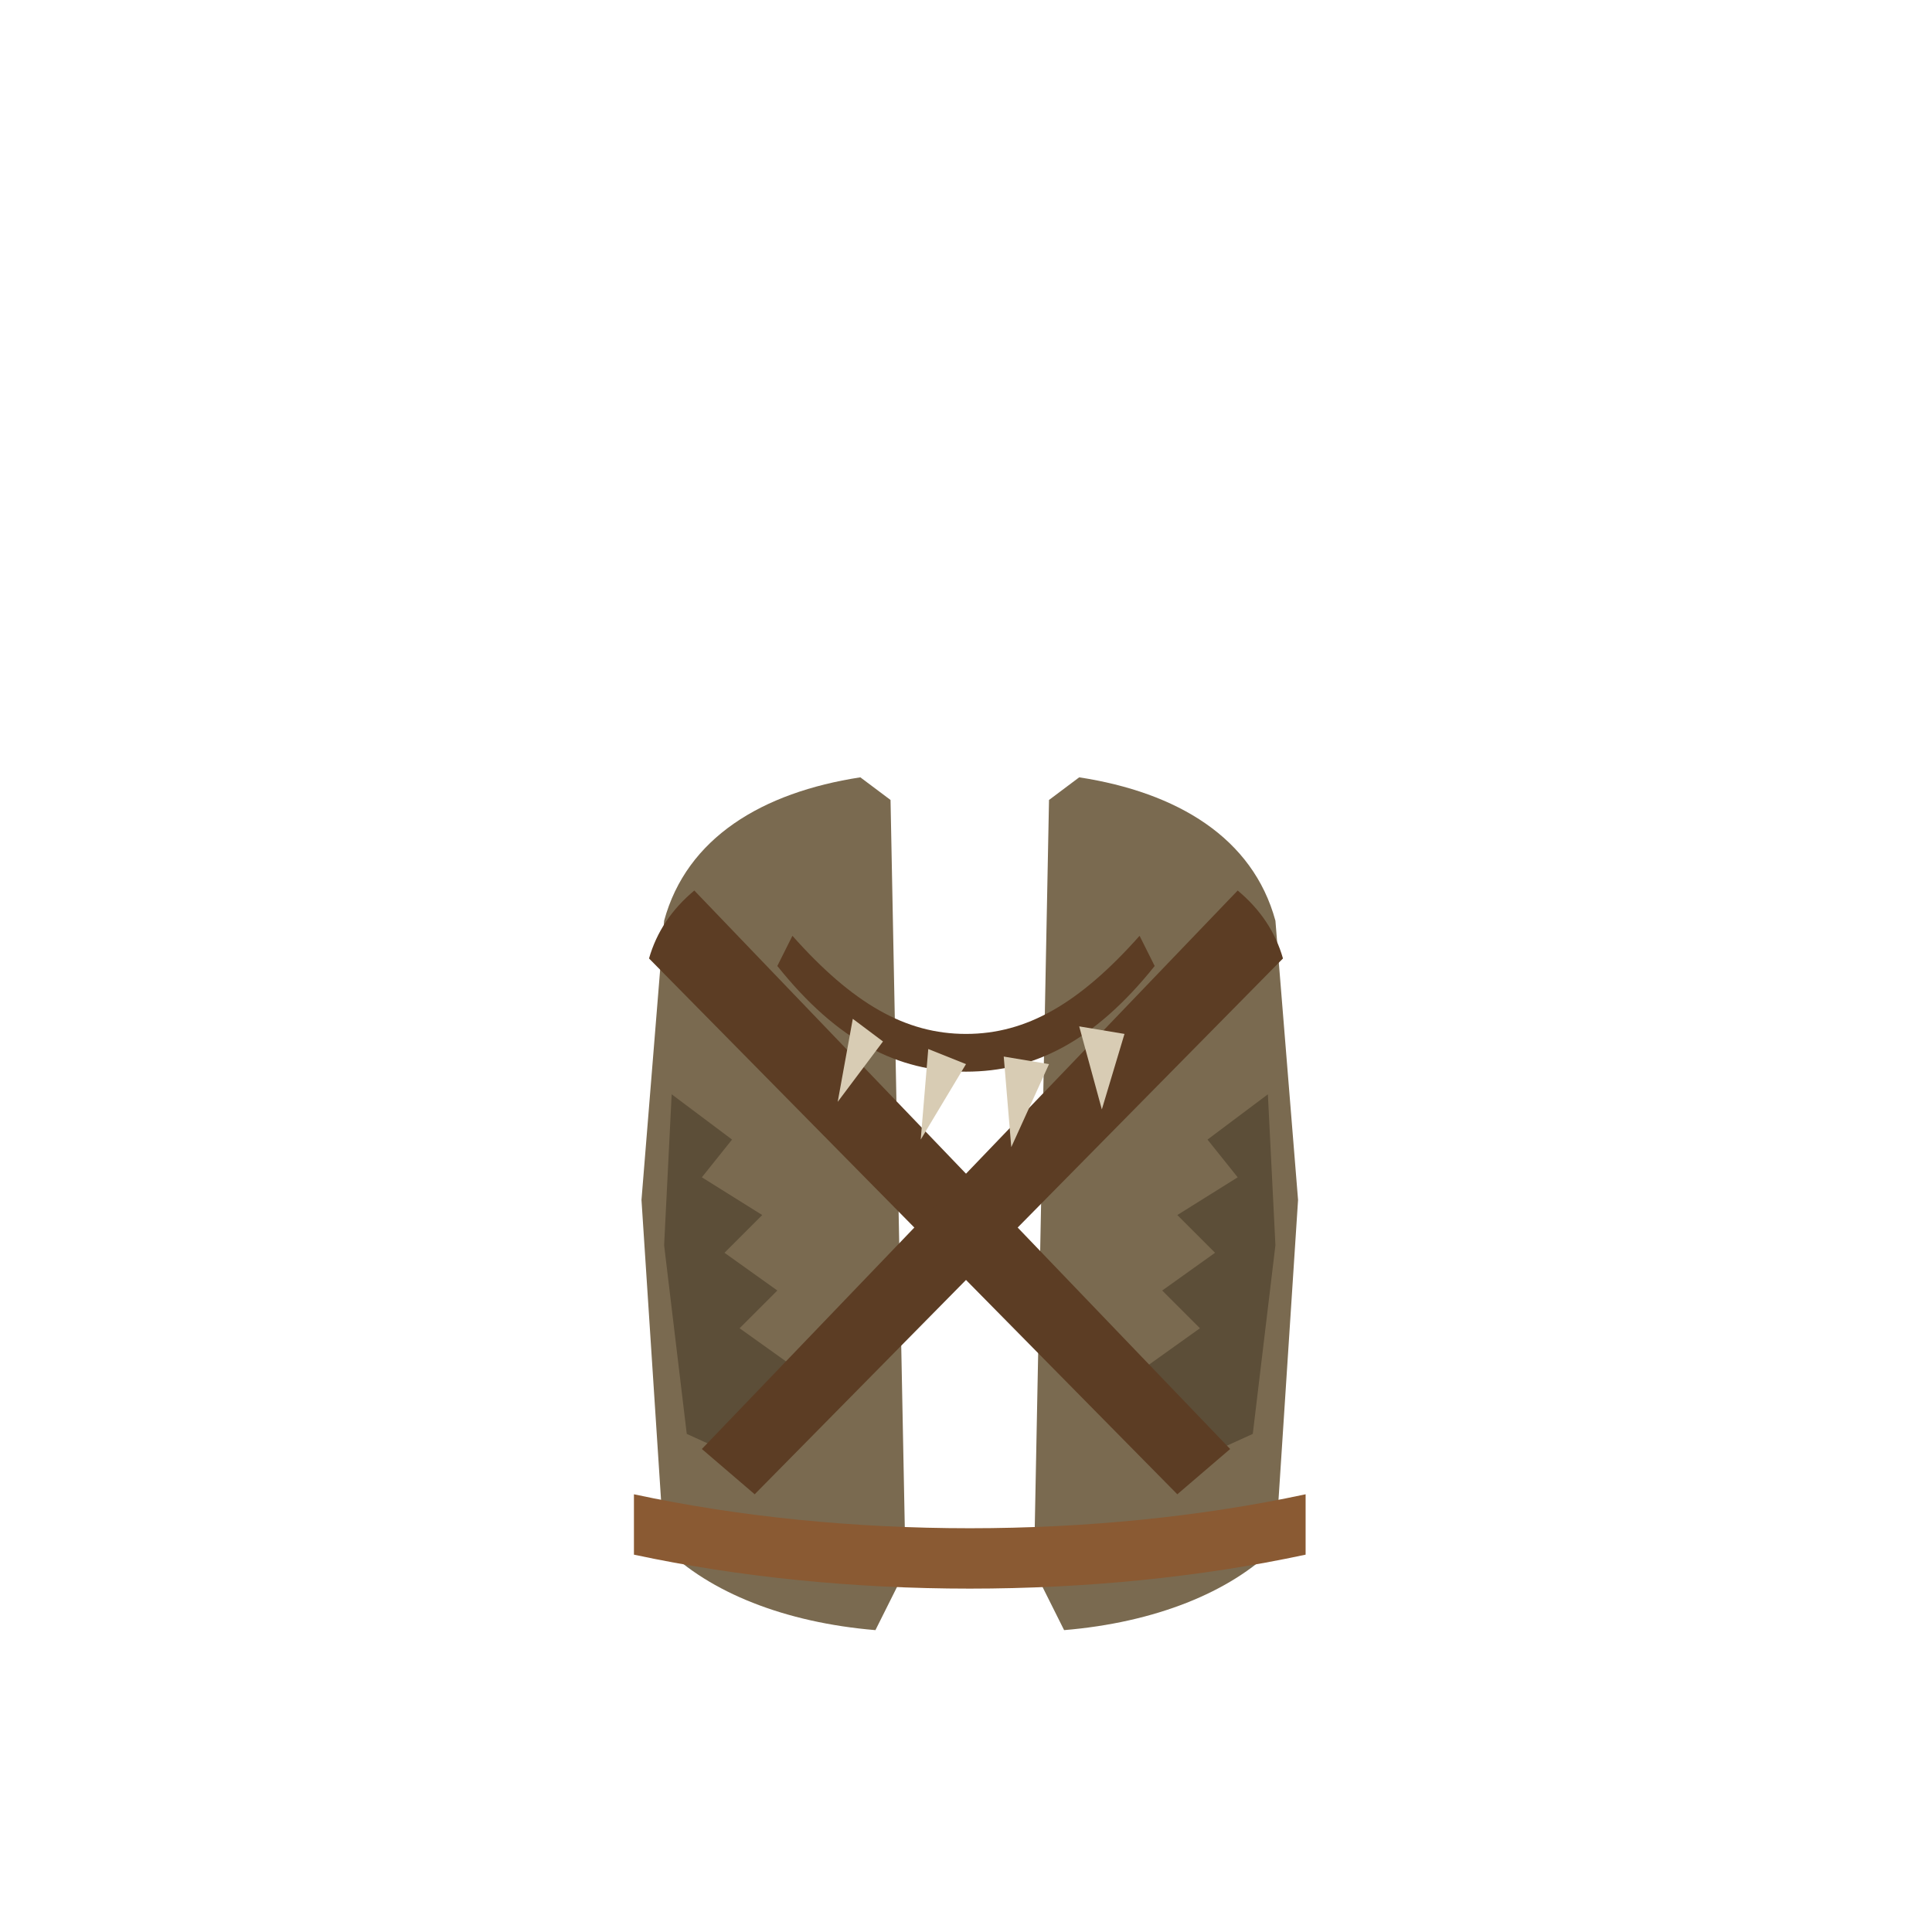
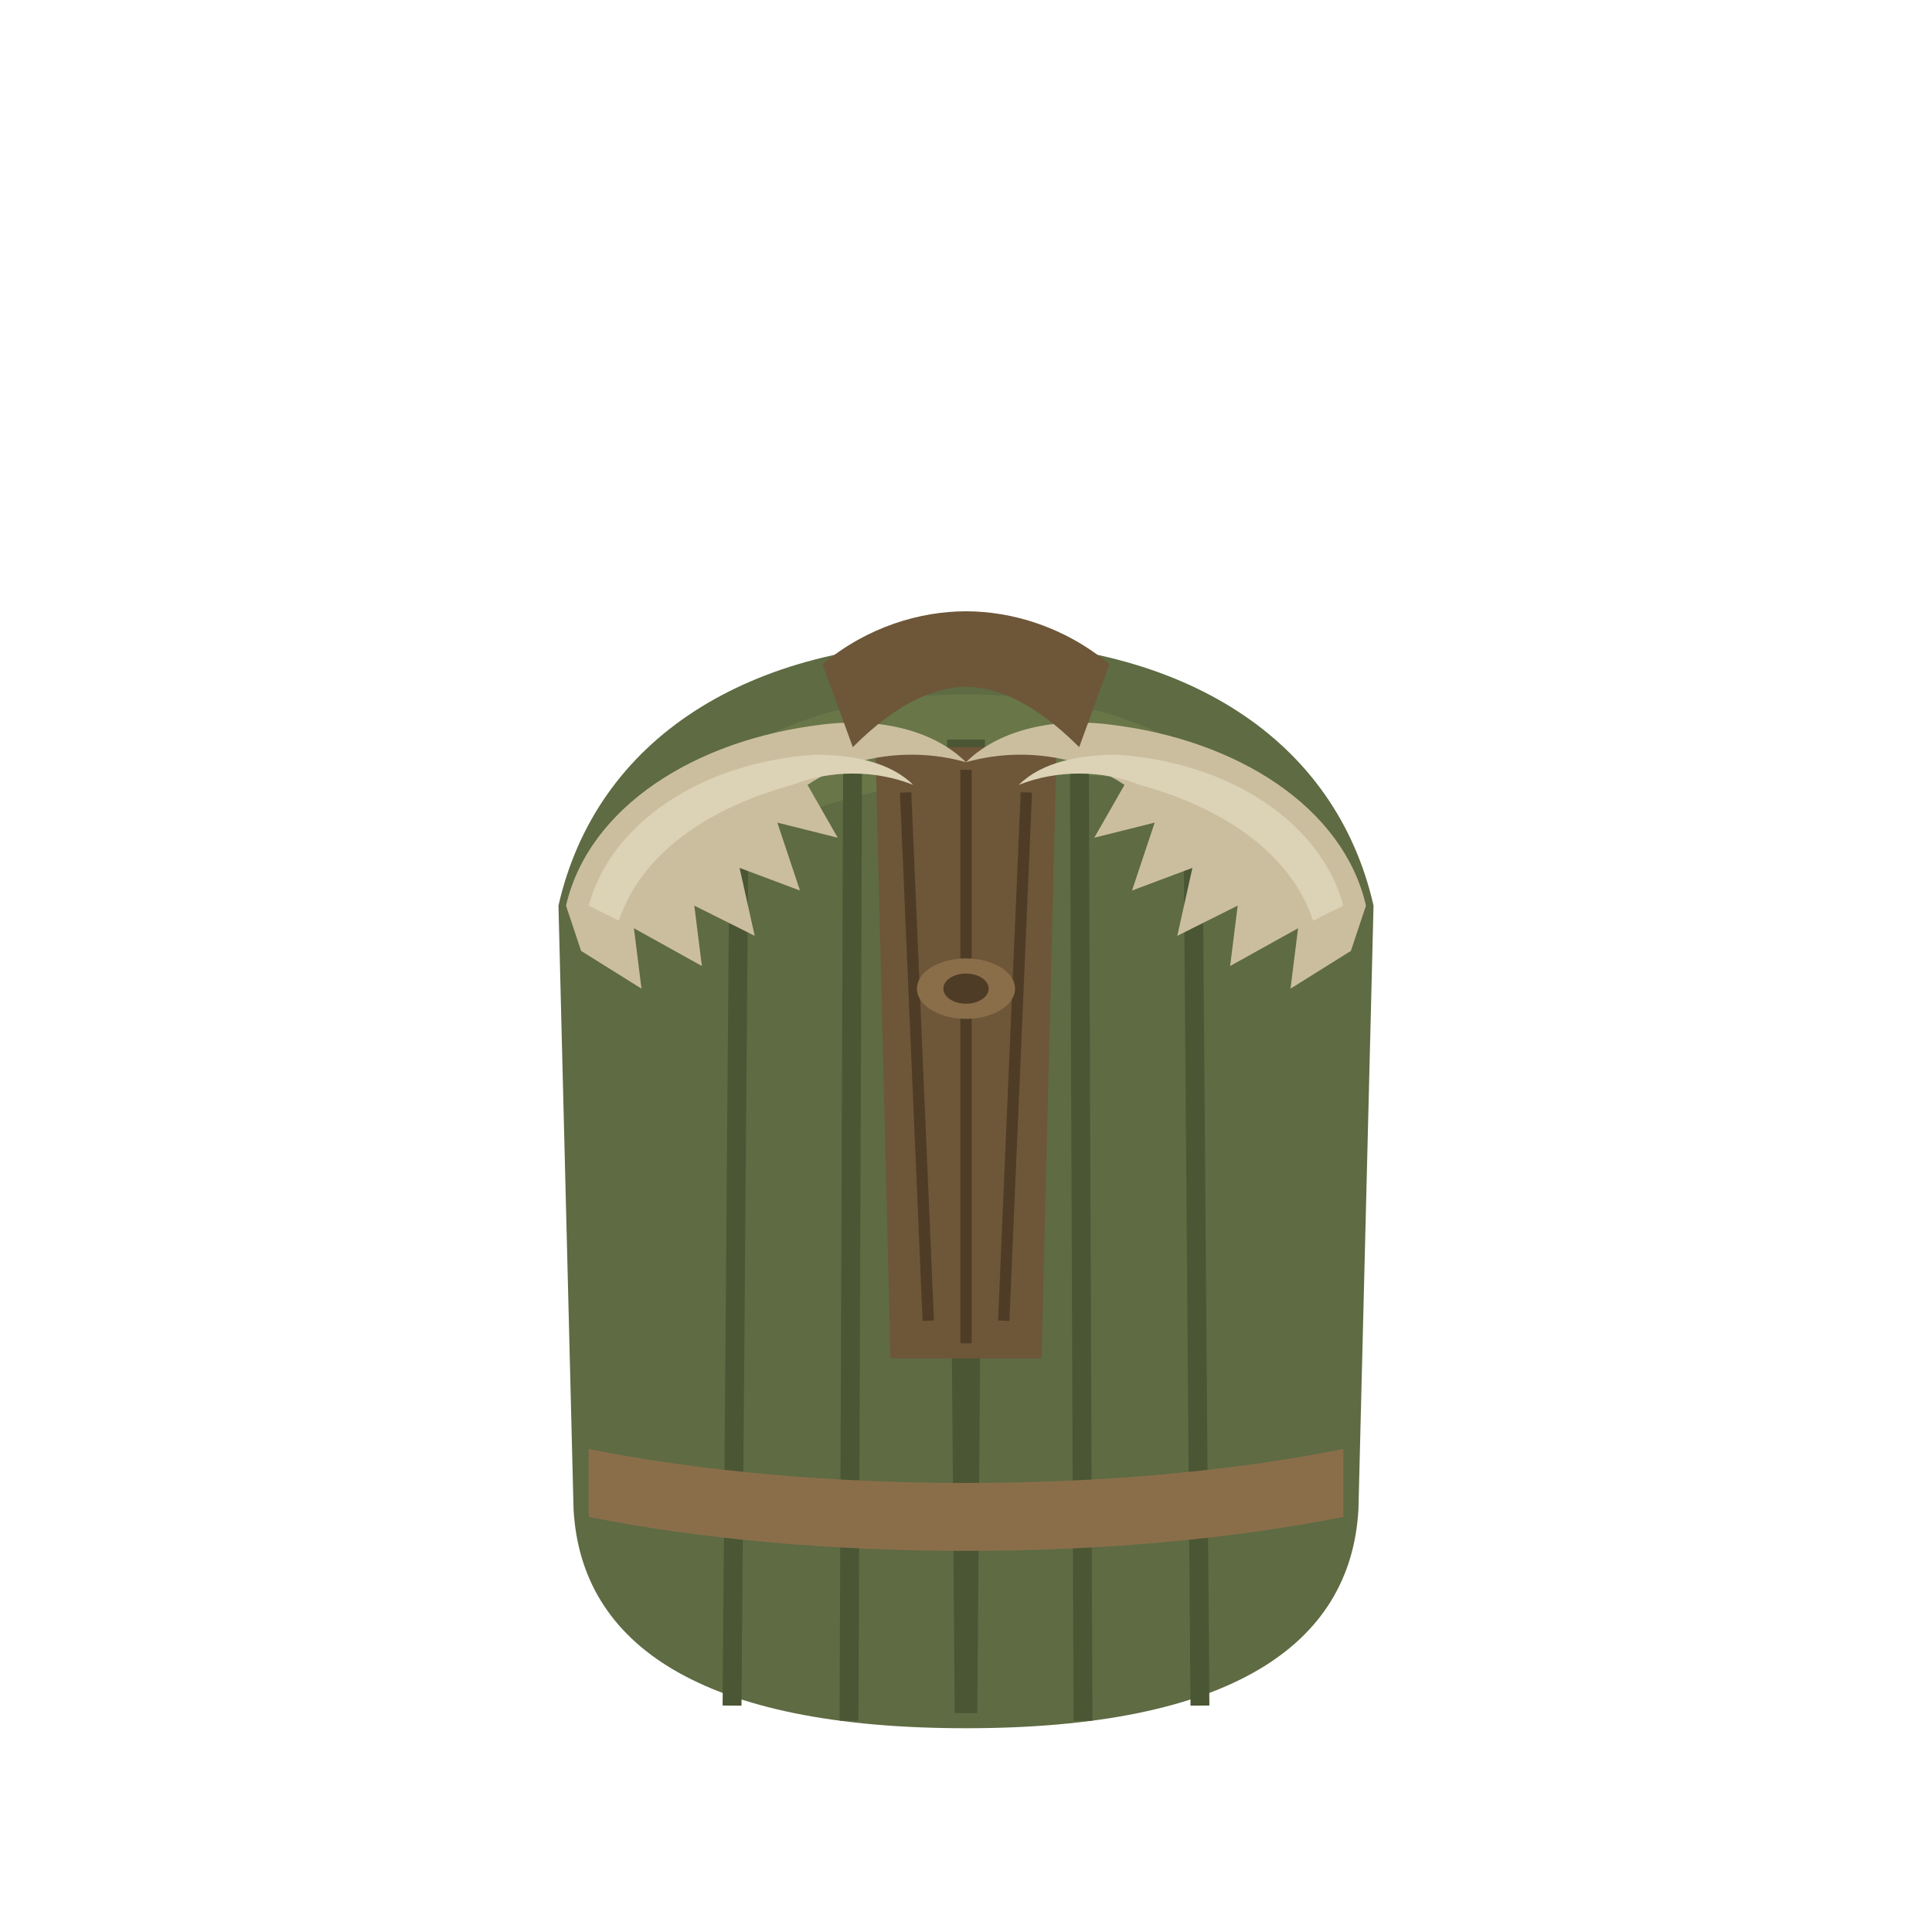
<svg xmlns="http://www.w3.org/2000/svg" viewBox="0 0 512 512" width="512" height="512">
-   <path d="M176 244 C182 222 202 210 228 206 L236 212 L240 416 L232 432 C208 430 188 422 176 410 L170 318 Z" fill="#7A6A50" />
-   <path d="M338 244 C332 222 312 210 286 206 L278 212 L274 416 L282 432 C306 430 326 422 338 410 L344 318 Z" fill="#7A6A50" />
-   <path d="M178 290 L194 302 L186 312 L202 322 L192 332 L206 342 L196 352 L210 362 L200 372 L212 380 L204 390 L182 380 L176 330 Z" fill="#5C4E38" />
-   <path d="M336 290 L320 302 L328 312 L312 322 L322 332 L308 342 L318 352 L304 362 L314 372 L302 380 L310 390 L332 380 L338 330 Z" fill="#5C4E38" />
-   <path d="M184 236 L326 384 L312 396 L172 254 C174 247 178 241 184 236 Z" fill="#5C3D24" />
-   <path d="M328 236 L186 384 L200 396 L340 254 C338 247 334 241 328 236 Z" fill="#5C3D24" />
-   <path d="M210 248 C226 266 240 274 256 274 C272 274 286 266 302 248 L306 256 C290 276 274 284 256 284 C238 284 222 276 206 256 Z" fill="#5C3D24" />
-   <path d="M226 270 L222 292 L234 276 Z" fill="#D8CCB4" />
-   <path d="M246 278 L244 302 L256 282 Z" fill="#D8CCB4" />
-   <path d="M266 280 L268 304 L278 282 Z" fill="#D8CCB4" />
-   <path d="M286 272 L292 294 L298 274 Z" fill="#D8CCB4" />
-   <path d="M168 396 C224 408 290 408 346 396 L346 412 C290 424 224 424 168 412 Z" fill="#8A5A33" />
+   <path d="M148 240 C158 196 198 170 256 170 C314 170 354 196 364 240 L360 400 C358 436 326 458 256 458 C186 458 154 436 152 400 Z" fill="#5E6B43" />
+   <path d="M162 244 C172 206 208 184 256 184 C292 184 320 196 338 218 C310 198 212 200 184 234 C175 242 166 244 162 244 Z" fill="#74824E" opacity="0.5" />
+   <path d="M196 200 L194 452 M226 188 L225 456 M286 188 L287 456 M316 200 L318 452" stroke="#4A5634" stroke-width="5" fill="none" />
+   <path d="M251 196 L261 196 L259 454 L253 454 Z" fill="#4A5634" />
+   <path d="M232 198 L280 198 L276 360 L236 360 Z" fill="#6E5638" />
+   <path d="M240 210 L246 350 M256 204 L256 356 M272 210 L266 350" stroke="#4E3C26" stroke-width="3" fill="none" />
+   <ellipse cx="256" cy="262" rx="13" ry="8" fill="#8A6E4A" />
+   <ellipse cx="256" cy="262" rx="6" ry="4" fill="#4E3C26" />
+   <path d="M150 240 C156 214 184 196 218 192 C234 190 248 194 256 202 C242 198 226 200 214 208 L222 222 L206 218 L212 236 L196 230 L200 248 L184 240 L186 256 L168 246 L170 262 L154 252 Z" fill="#CBBE9E" />
+   <path d="M362 240 C356 214 328 196 294 192 C278 190 264 194 256 202 C270 198 286 200 298 208 L290 222 L306 218 L300 236 L316 230 L312 248 L328 240 L326 256 L344 246 L342 262 L358 252 Z" fill="#CBBE9E" />
+   <path d="M156 240 C162 218 186 202 216 200 C226 200 236 202 242 208 C232 204 220 204 210 208 C188 214 170 226 164 244 Z" fill="#DCD2B6" />
+   <path d="M356 240 C350 218 326 202 296 200 C286 200 276 202 270 208 C280 204 292 204 302 208 C324 214 342 226 348 244 Z" fill="#DCD2B6" />
+   <path d="M218 176 C230 166 244 162 256 162 C268 162 282 166 294 176 L286 198 C274 186 264 182 256 182 C248 182 238 186 226 198 Z" fill="#6E5638" />
+   <path d="M156 384 C216 396 296 396 356 384 L356 402 C296 414 216 414 156 402 Z" fill="#8A6E4A" />
</svg>
